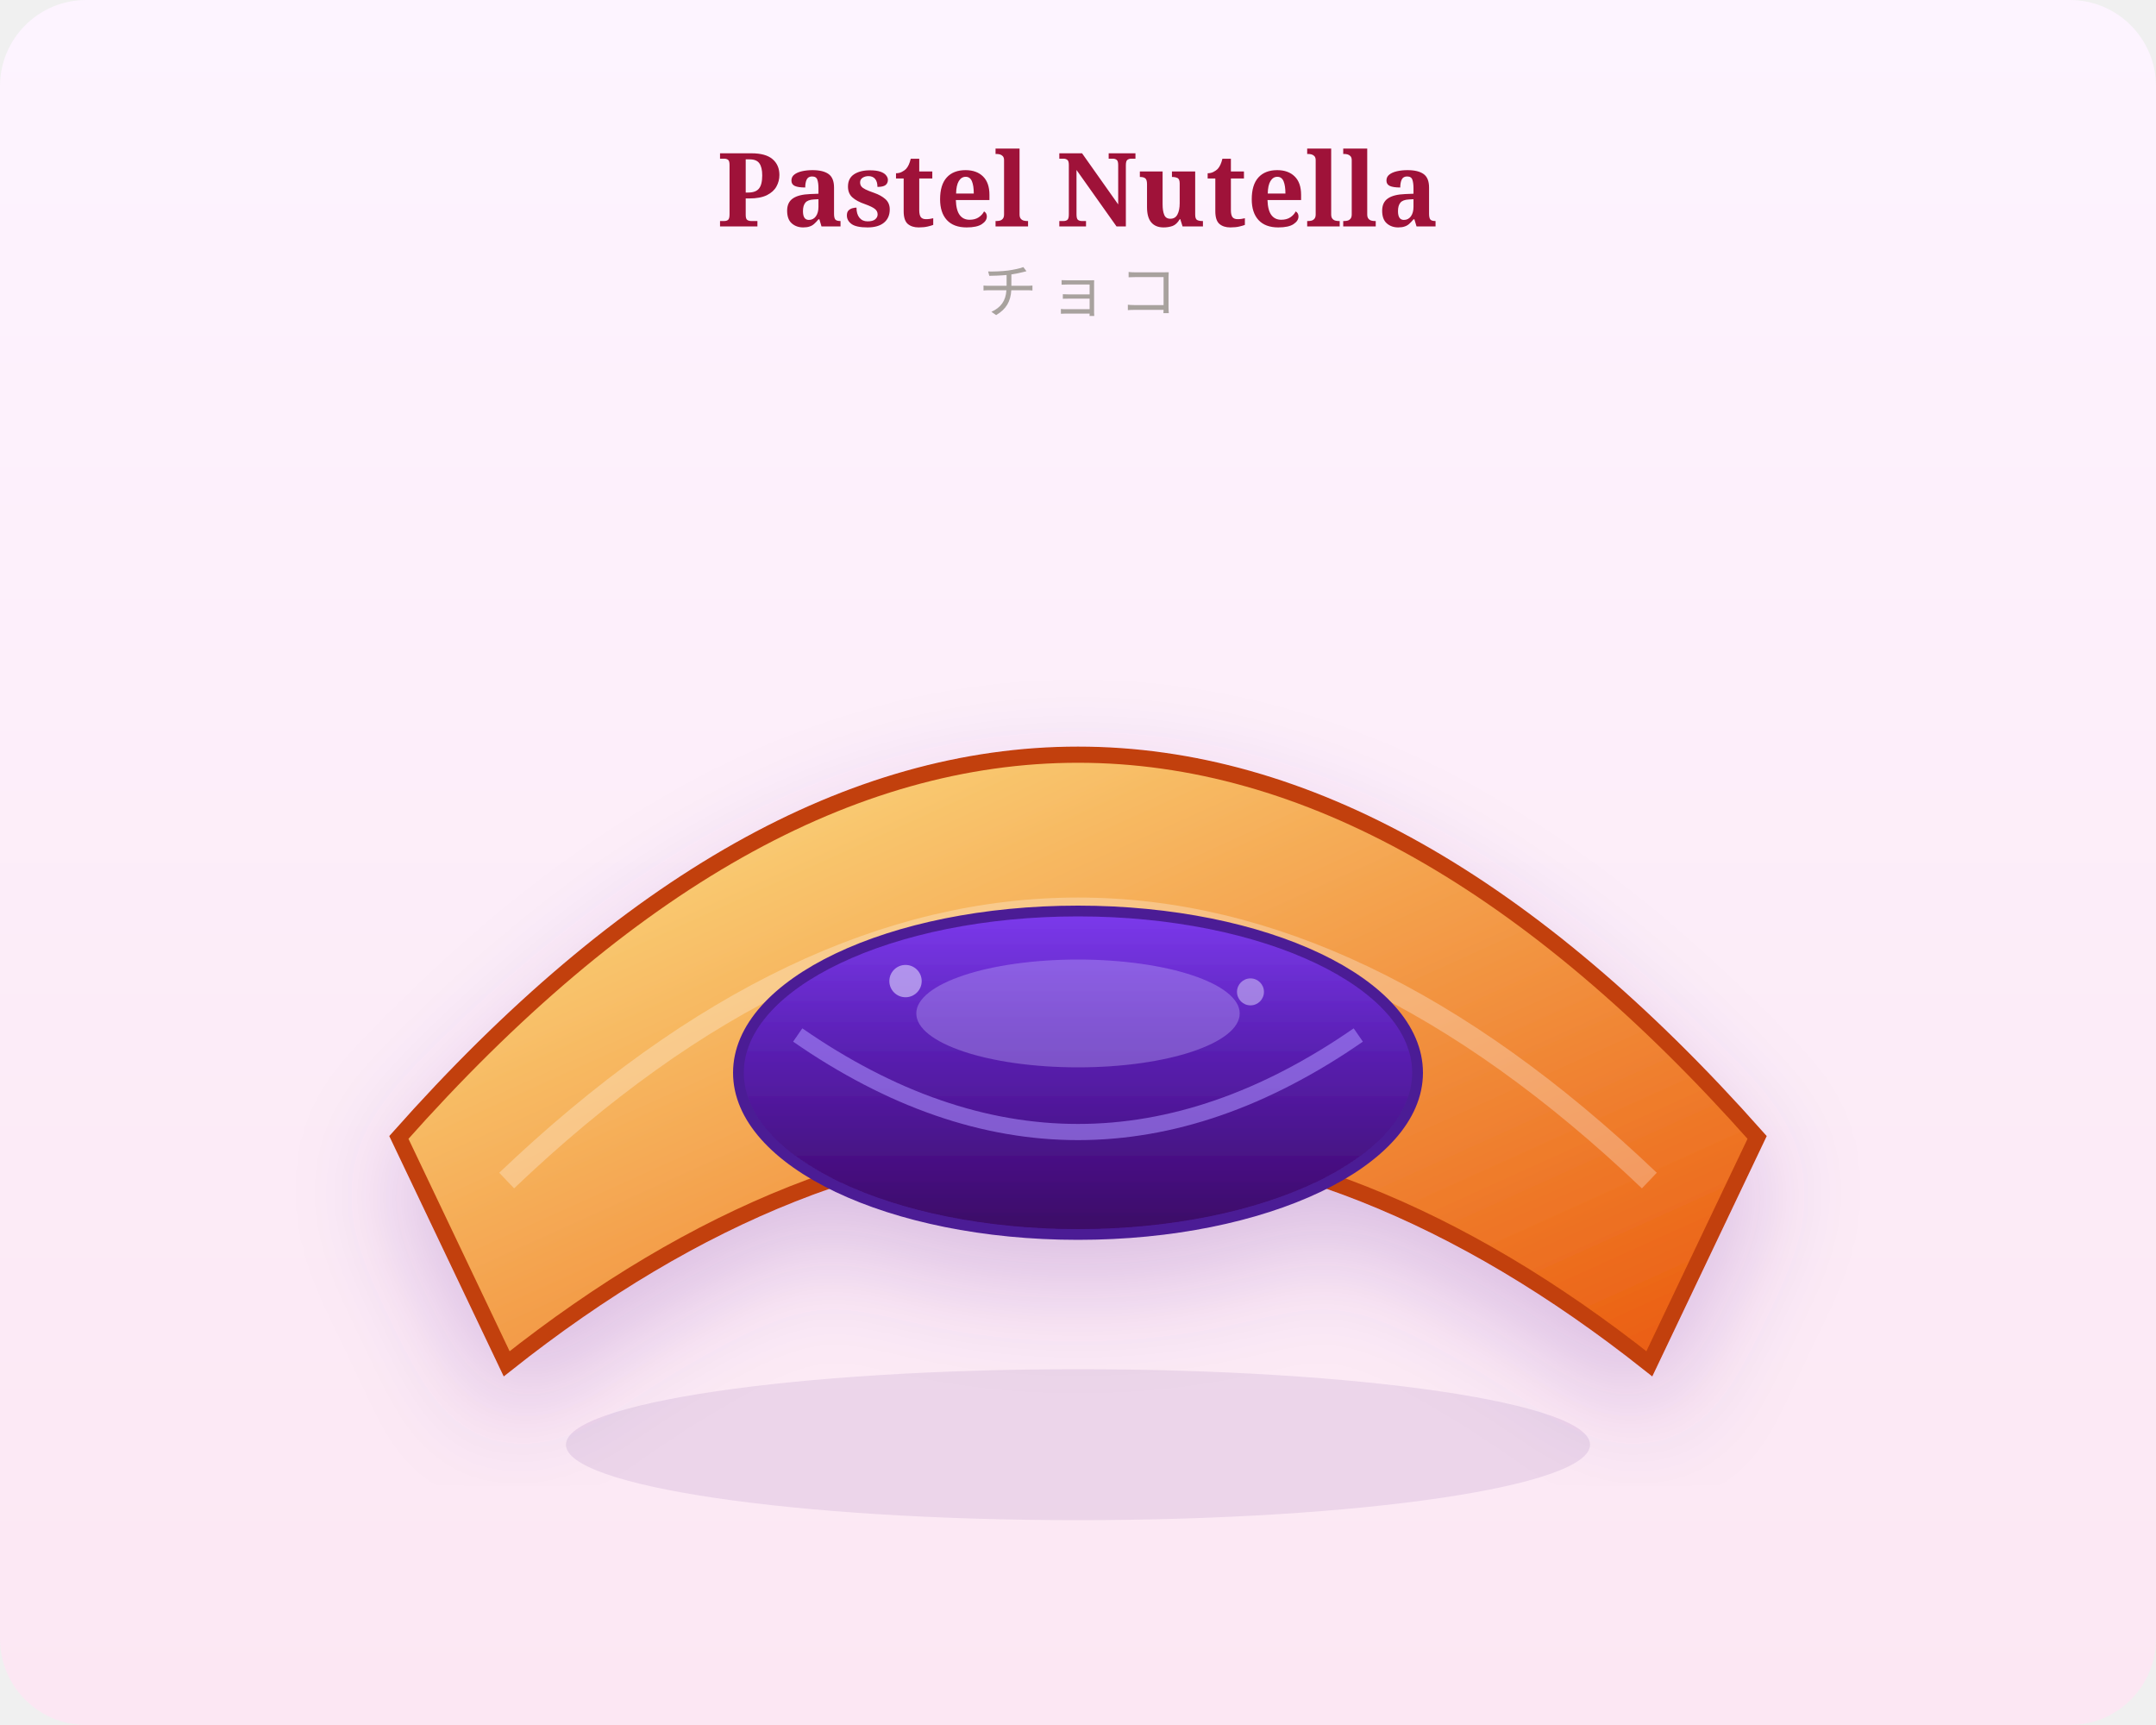
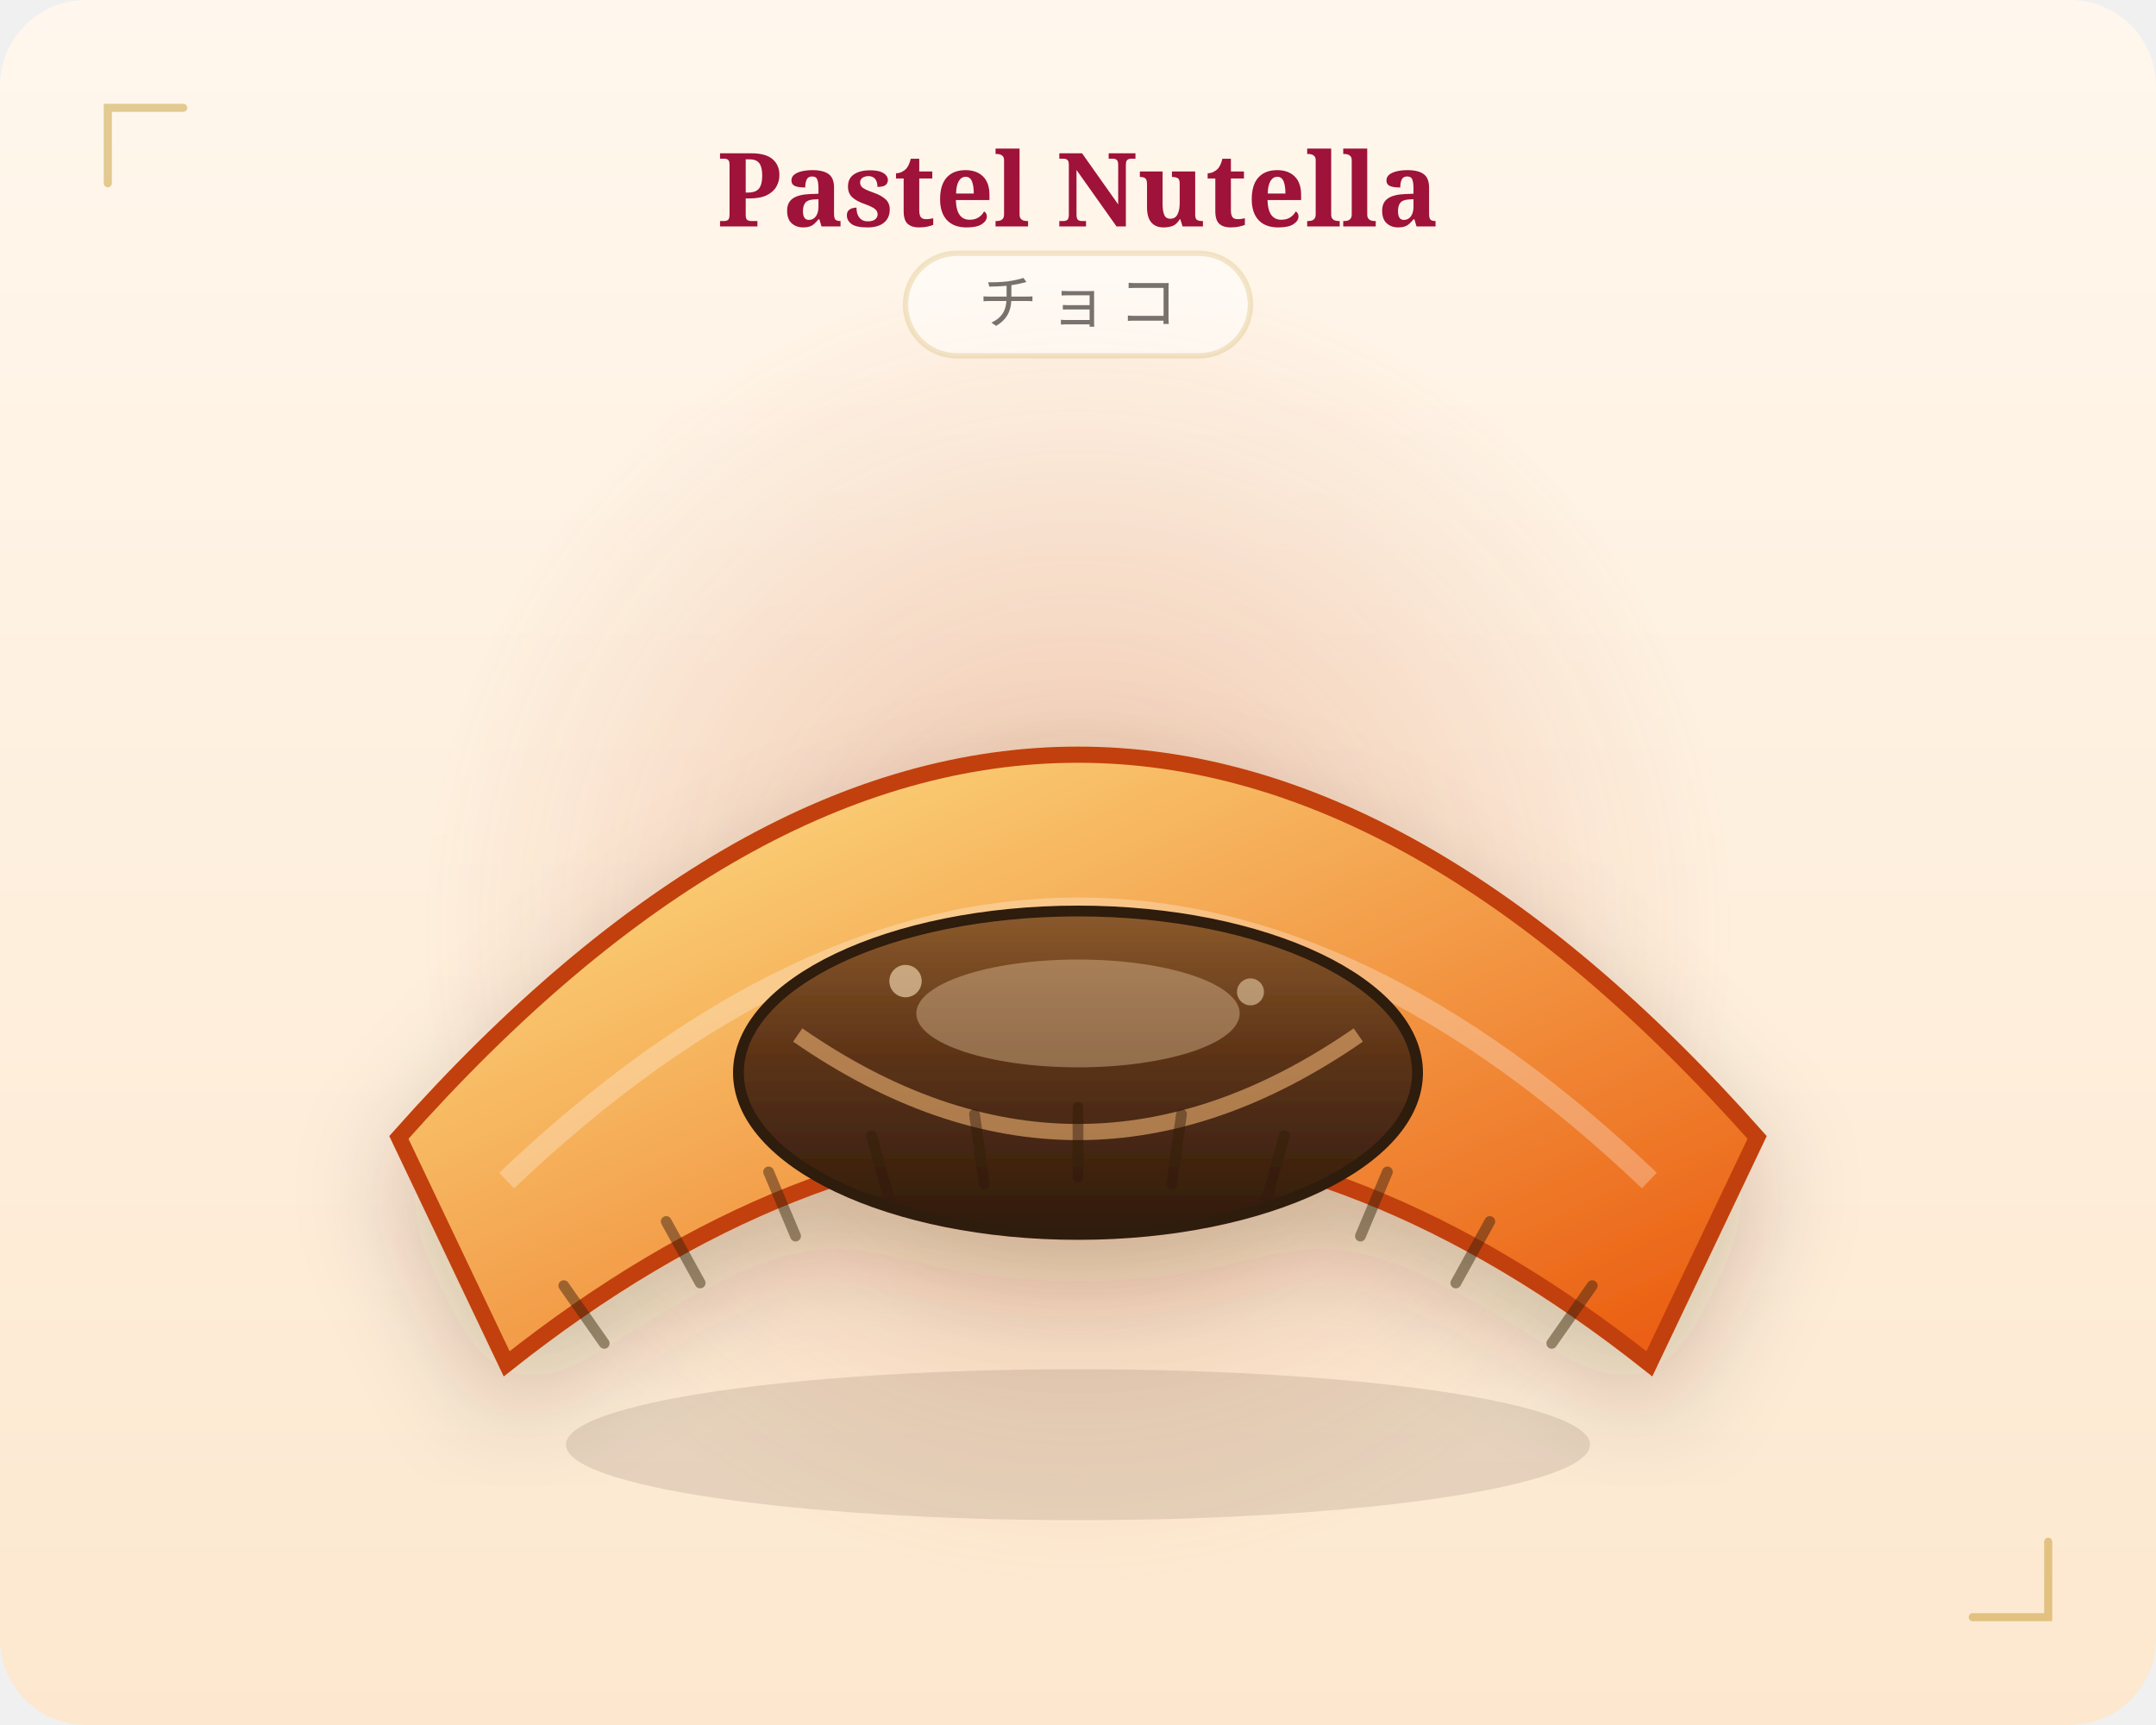
<svg xmlns="http://www.w3.org/2000/svg" viewBox="0 0 400 320">
  <defs>
    <linearGradient id="bg" x1="0" y1="0" x2="0" y2="1">
-       <stop offset="0%" stop-color="#fdf4ff" />
-       <stop offset="100%" stop-color="#fce7f3" />
+       <stop offset="0%" stop-color="#fff7ed" />
+       <stop offset="100%" stop-color="#fde8cf" />
    </linearGradient>
    <linearGradient id="crust" x1="0" y1="0" x2="1" y2="1">
      <stop offset="0%" stop-color="#fde68a" />
      <stop offset="100%" stop-color="#ea580c" />
    </linearGradient>
    <linearGradient id="choco" x1="0" y1="0" x2="0" y2="1">
-       <stop offset="0%" stop-color="#7c3aed" />
-       <stop offset="40%" stop-color="#5b21b6" />
-       <stop offset="100%" stop-color="#3b0764" />
+       <stop offset="0%" stop-color="#8b5a2b" />
+       <stop offset="45%" stop-color="#5c3317" />
+       <stop offset="100%" stop-color="#2e1a0d" />
    </linearGradient>
+     <radialGradient id="spotlight" cx="50%" cy="50%" r="50%">
+       <stop offset="0%" stop-color="#c2410c" stop-opacity=".25" />
+       <stop offset="100%" stop-color="#c2410c" stop-opacity="0" />
+     </radialGradient>
    <filter id="shadow" x="-20%" y="-20%" width="140%" height="140%">
-       <feDropShadow dx="0" dy="8" stdDeviation="10" flood-color="#4c1d95" flood-opacity=".2" />
+       <feDropShadow dx="0" dy="8" stdDeviation="10" flood-color="#3b2412" flood-opacity=".22" />
    </filter>
  </defs>
  <rect width="400" height="320" fill="url(#bg)" rx="16" />
-   <ellipse cx="200" cy="268" rx="95" ry="14" fill="#581c87" opacity=".1" />
+   <g stroke="#b8860b" stroke-width="1.5" opacity=".4" fill="none" stroke-linecap="round">
+     <path d="M20 34 V20 H34" />
+     <path d="M380 286 V300 H366" />
+   </g>
+   <circle cx="200" cy="172" r="122" fill="url(#spotlight)" />
+   <ellipse cx="200" cy="268" rx="95" ry="14" fill="#3b2412" opacity=".12" />
  <g filter="url(#shadow)">
    <path d="M74 211 Q200 69 326 211 L306 253 Q200 169 94 253 Z" fill="url(#crust)" stroke="#c2410c" stroke-width="3" />
    <path d="M94 219 Q200 118 306 219" fill="none" stroke="#fff" stroke-width="4" opacity=".28" />
-     <ellipse cx="200" cy="199" rx="63" ry="30" fill="url(#choco)" stroke="#4c1d95" stroke-width="2" />
-     <path d="M148 192 Q200 228 252 192" fill="none" stroke="#a78bfa" stroke-width="3" opacity=".6" />
-     <ellipse cx="200" cy="188" rx="30" ry="10" fill="#c4b5fd" opacity=".35" />
-     <circle cx="168" cy="182" r="3" fill="#ddd6fe" opacity=".6" />
-     <circle cx="232" cy="184" r="2.5" fill="#ddd6fe" opacity=".5" />
+     <ellipse cx="200" cy="199" rx="63" ry="30" fill="url(#choco)" stroke="#2e1a0d" stroke-width="2" />
+     <path d="M148 192 Q200 228 252 192" fill="none" stroke="#d9a066" stroke-width="3" opacity=".7" />
+     <ellipse cx="200" cy="188" rx="30" ry="10" fill="#e8c9a0" opacity=".4" />
+     <circle cx="168" cy="182" r="3" fill="#f3d9b1" opacity=".65" />
+     <circle cx="232" cy="184" r="2.5" fill="#f3d9b1" opacity=".55" />
+     <g stroke="#2e1a0d" stroke-width="2" opacity=".45" stroke-linecap="round">
+       <line x1="104.6" y1="238.5" x2="112.1" y2="249.2" />
+       <line x1="123.6" y1="226.6" x2="129.9" y2="238" />
+       <line x1="142.6" y1="217.4" x2="147.6" y2="229.3" />
+       <line x1="161.7" y1="210.7" x2="165.2" y2="223.2" />
+       <line x1="180.8" y1="206.7" x2="182.6" y2="219.6" />
+       <line x1="200" y1="205.4" x2="200" y2="218.4" />
+       <line x1="219.2" y1="206.7" x2="217.4" y2="219.6" />
+       <line x1="238.3" y1="210.7" x2="234.8" y2="223.2" />
+       <line x1="257.4" y1="217.4" x2="252.4" y2="229.3" />
+       <line x1="276.4" y1="226.6" x2="270.1" y2="238" />
+       <line x1="295.4" y1="238.5" x2="287.9" y2="249.2" />
+     </g>
  </g>
  <text x="200" y="42" text-anchor="middle" font-family="Georgia,serif" font-size="19" font-weight="700" fill="#9f1239">Pastel Nutella</text>
-   <text x="200" y="58" text-anchor="middle" font-family="Arial,sans-serif" font-size="11" fill="#a8a29e" letter-spacing="2">チョコ</text>
+   <rect x="168" y="47" width="64" height="19" rx="9.5" fill="#fff" opacity=".5" stroke="#b8860b" stroke-width="1" stroke-opacity=".35" />
+   <text x="200" y="60" text-anchor="middle" font-family="Arial,sans-serif" font-size="11" fill="#78716c" letter-spacing="2">チョコ</text>
</svg>
